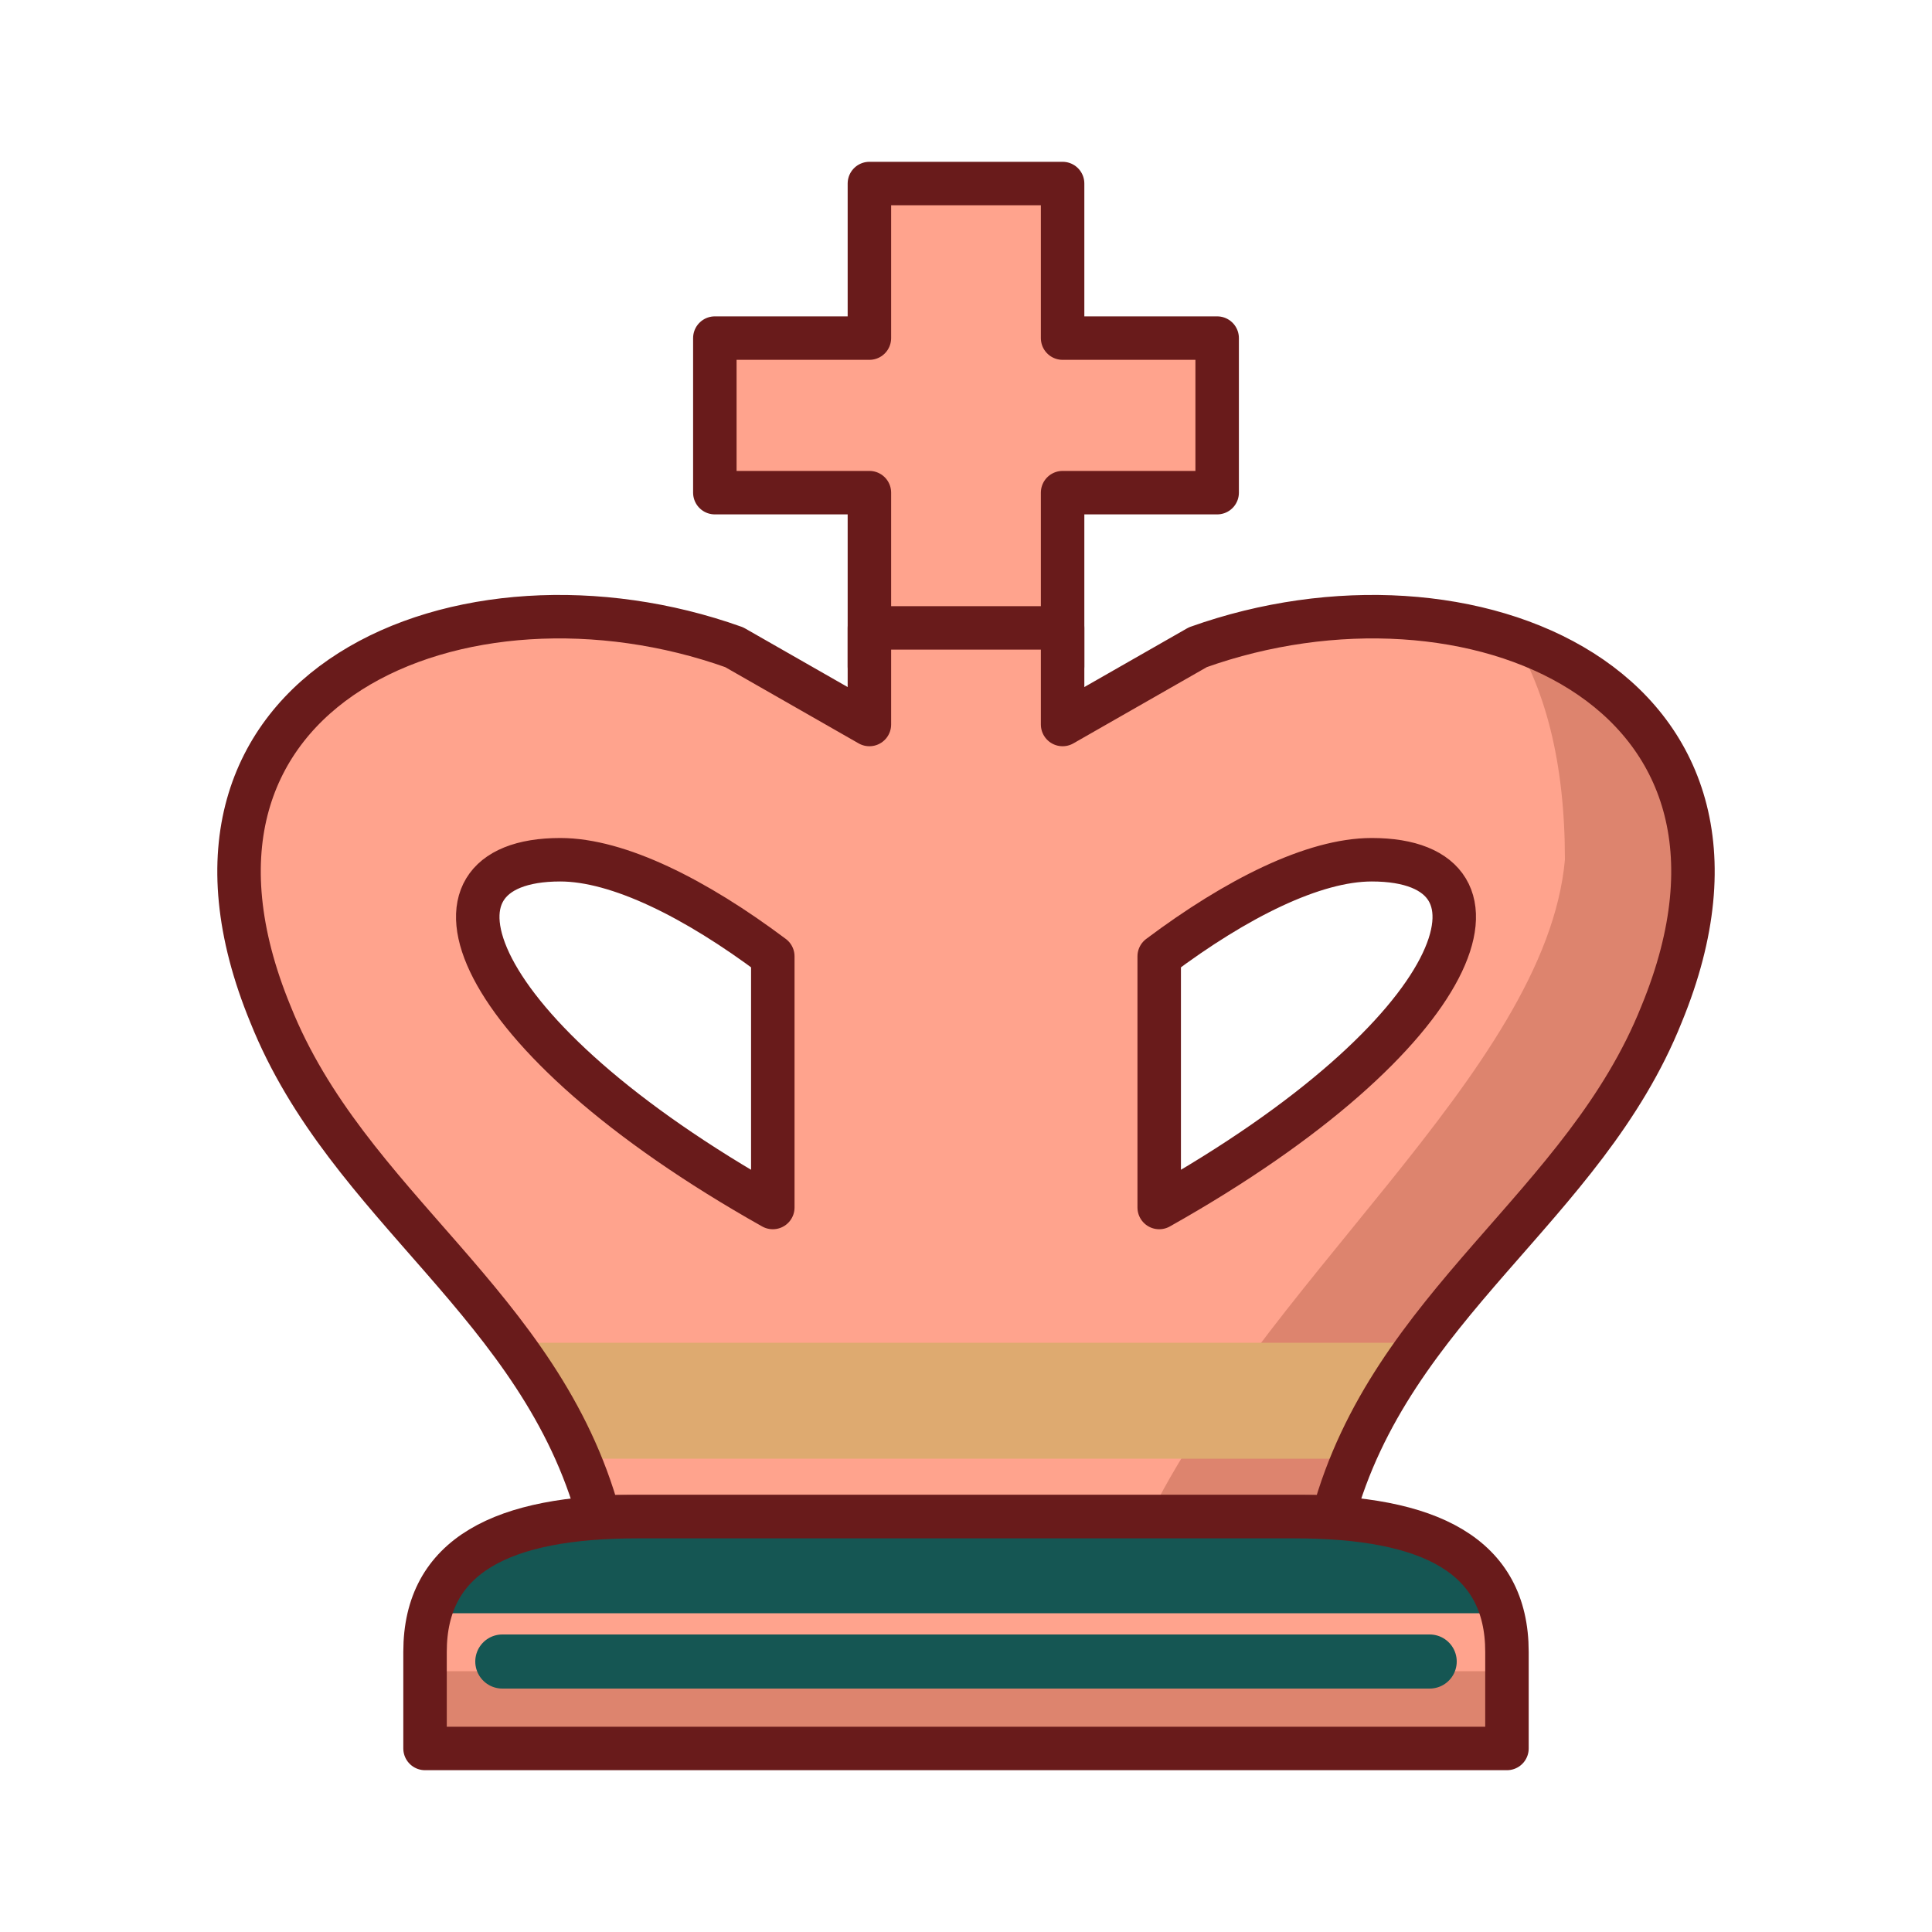
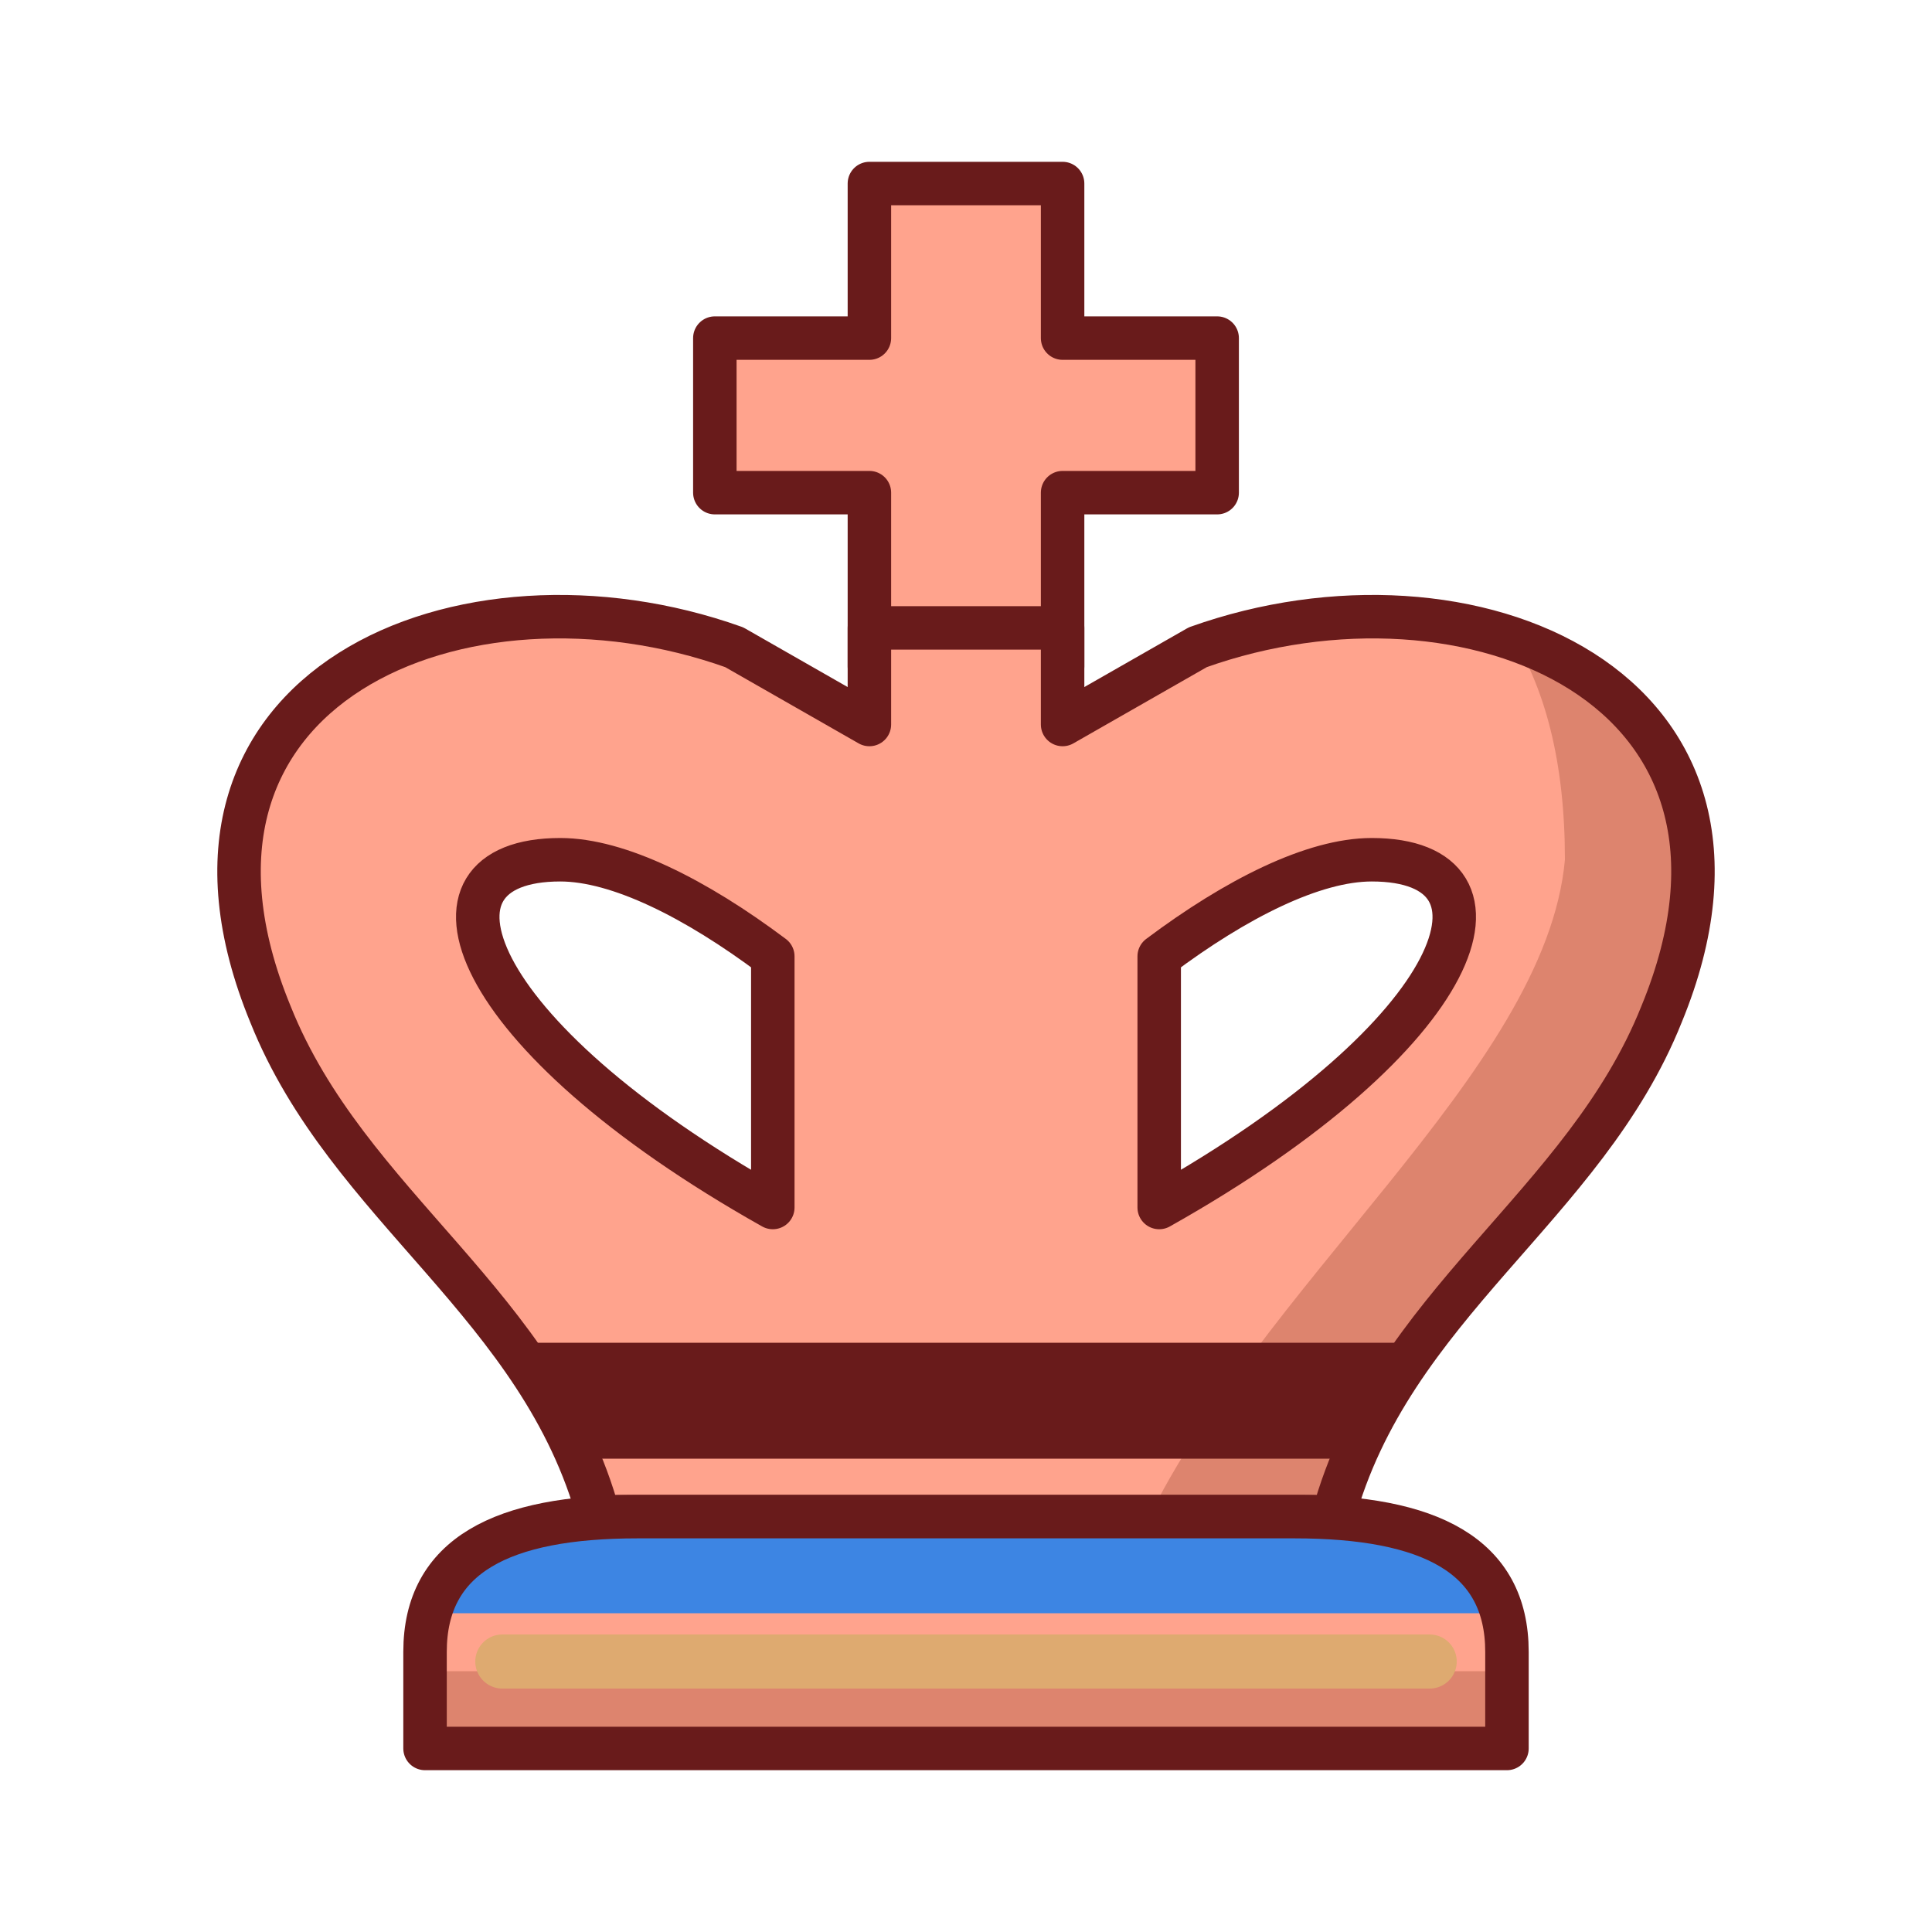
<svg xmlns="http://www.w3.org/2000/svg" viewBox="0 -1.5 100 100">
  <g fill="#FFA38D" stroke="#691B1B" stroke-width="2.25" stroke-linejoin="round" stroke-linecap="round">
    <path d="M45 8 H55 V16 H63 V24 H55 V33 H45 V24 H37 V16 H45 Z" fill="#FFA38D" stroke="none" fill-rule="evenodd" />
    <defs>
      <clipPath id="s10">
        <path d="M45 8 H55 V16 H63 V24 H55 V33 H45 V24 H37 V16 H45 Z" clip-rule="evenodd" />
      </clipPath>
    </defs>
    <g stroke="none" clip-path="url(#s10)">
-       <path d="M10 68 H90 V74 H10 Z" fill="#DEAA70" />
-       <path d="M10 78 H90 V82 H10 Z" fill="#155653" />
+       <path d="M10 68 H90 V74 H10 Z" fill="#691B1B" />
+       <path d="M10 78 H90 V82 H10 Z" fill="#3D85E3" />
    </g>
    <path d="M45 8 H55 V16 H63 V24 H55 V33 H45 V24 H37 V16 H45 Z" fill="none" />
    <path d="M31 77 C28 66 18 61 14 51 C7 34 24 27 38 32 L45 36 V31 H55 V36 L62 32 C76 27 93 34 86 51 C82 61 72 66 69 77 Z M29 43 C21 43 24 52 40 61 V48 C36 45 32 43 29 43 Z M71 43 C68 43 64 45 60 48 V61 C76 52 79 43 71 43 Z" fill="#FFA38D" stroke="none" fill-rule="evenodd" />
    <defs>
      <clipPath id="s11">
        <path d="M31 77 C28 66 18 61 14 51 C7 34 24 27 38 32 L45 36 V31 H55 V36 L62 32 C76 27 93 34 86 51 C82 61 72 66 69 77 Z M29 43 C21 43 24 52 40 61 V48 C36 45 32 43 29 43 Z M71 43 C68 43 64 45 60 48 V61 C76 52 79 43 71 43 Z" clip-rule="evenodd" />
      </clipPath>
    </defs>
    <path d="M78 31 C89 35 91 43 86 51 C82 61 72 66 69 78 H59 C65 65 80 54 81 43 C81 38 80 34 78 31 Z" fill="#DD846E" stroke="none" clip-path="url(#s11)" />
    <g stroke="none" clip-path="url(#s11)">
-       <path d="M10 68 H90 V74 H10 Z" fill="#DEAA70" />
-       <path d="M10 78 H90 V82 H10 Z" fill="#155653" />
+       <path d="M10 68 H90 V74 H10 Z" fill="#691B1B" />
+       <path d="M10 78 H90 V82 H10 Z" fill="#3D85E3" />
    </g>
    <path d="M31 77 C28 66 18 61 14 51 C7 34 24 27 38 32 L45 36 V31 H55 V36 L62 32 C76 27 93 34 86 51 C82 61 72 66 69 77 Z M29 43 C21 43 24 52 40 61 V48 C36 45 32 43 29 43 Z M71 43 C68 43 64 45 60 48 V61 C76 52 79 43 71 43 Z" fill="none" />
    <path d="M22 89 V84 C22 79 26 77 33 77 H67 C74 77 78 79 78 84 V89 Z" fill="#FFA38D" stroke="none" fill-rule="evenodd" />
    <defs>
      <clipPath id="s12">
        <path d="M22 89 V84 C22 79 26 77 33 77 H67 C74 77 78 79 78 84 V89 Z" clip-rule="evenodd" />
      </clipPath>
    </defs>
    <path d="M21 85 H79 V90 H21 Z" fill="#DD846E" stroke="none" clip-path="url(#s12)" />
    <g stroke="none" clip-path="url(#s12)">
-       <path d="M10 68 H90 V74 H10 Z" fill="#DEAA70" />
-       <path d="M10 78 H90 V82 H10 Z" fill="#155653" />
+       <path d="M10 68 H90 V74 H10 Z" fill="#691B1B" />
+       <path d="M10 78 H90 V82 H10 Z" fill="#3D85E3" />
    </g>
    <path d="M22 89 V84 C22 79 26 77 33 77 H67 C74 77 78 79 78 84 V89 Z" fill="none" />
-     <path d="M26 84.5 H74" fill="none" stroke="#155653" stroke-width="2.8" stroke-linecap="round" />
+     <path d="M26 84.5 H74" fill="none" stroke="#DEAA70" stroke-width="2.8" stroke-linecap="round" />
  </g>
</svg>
